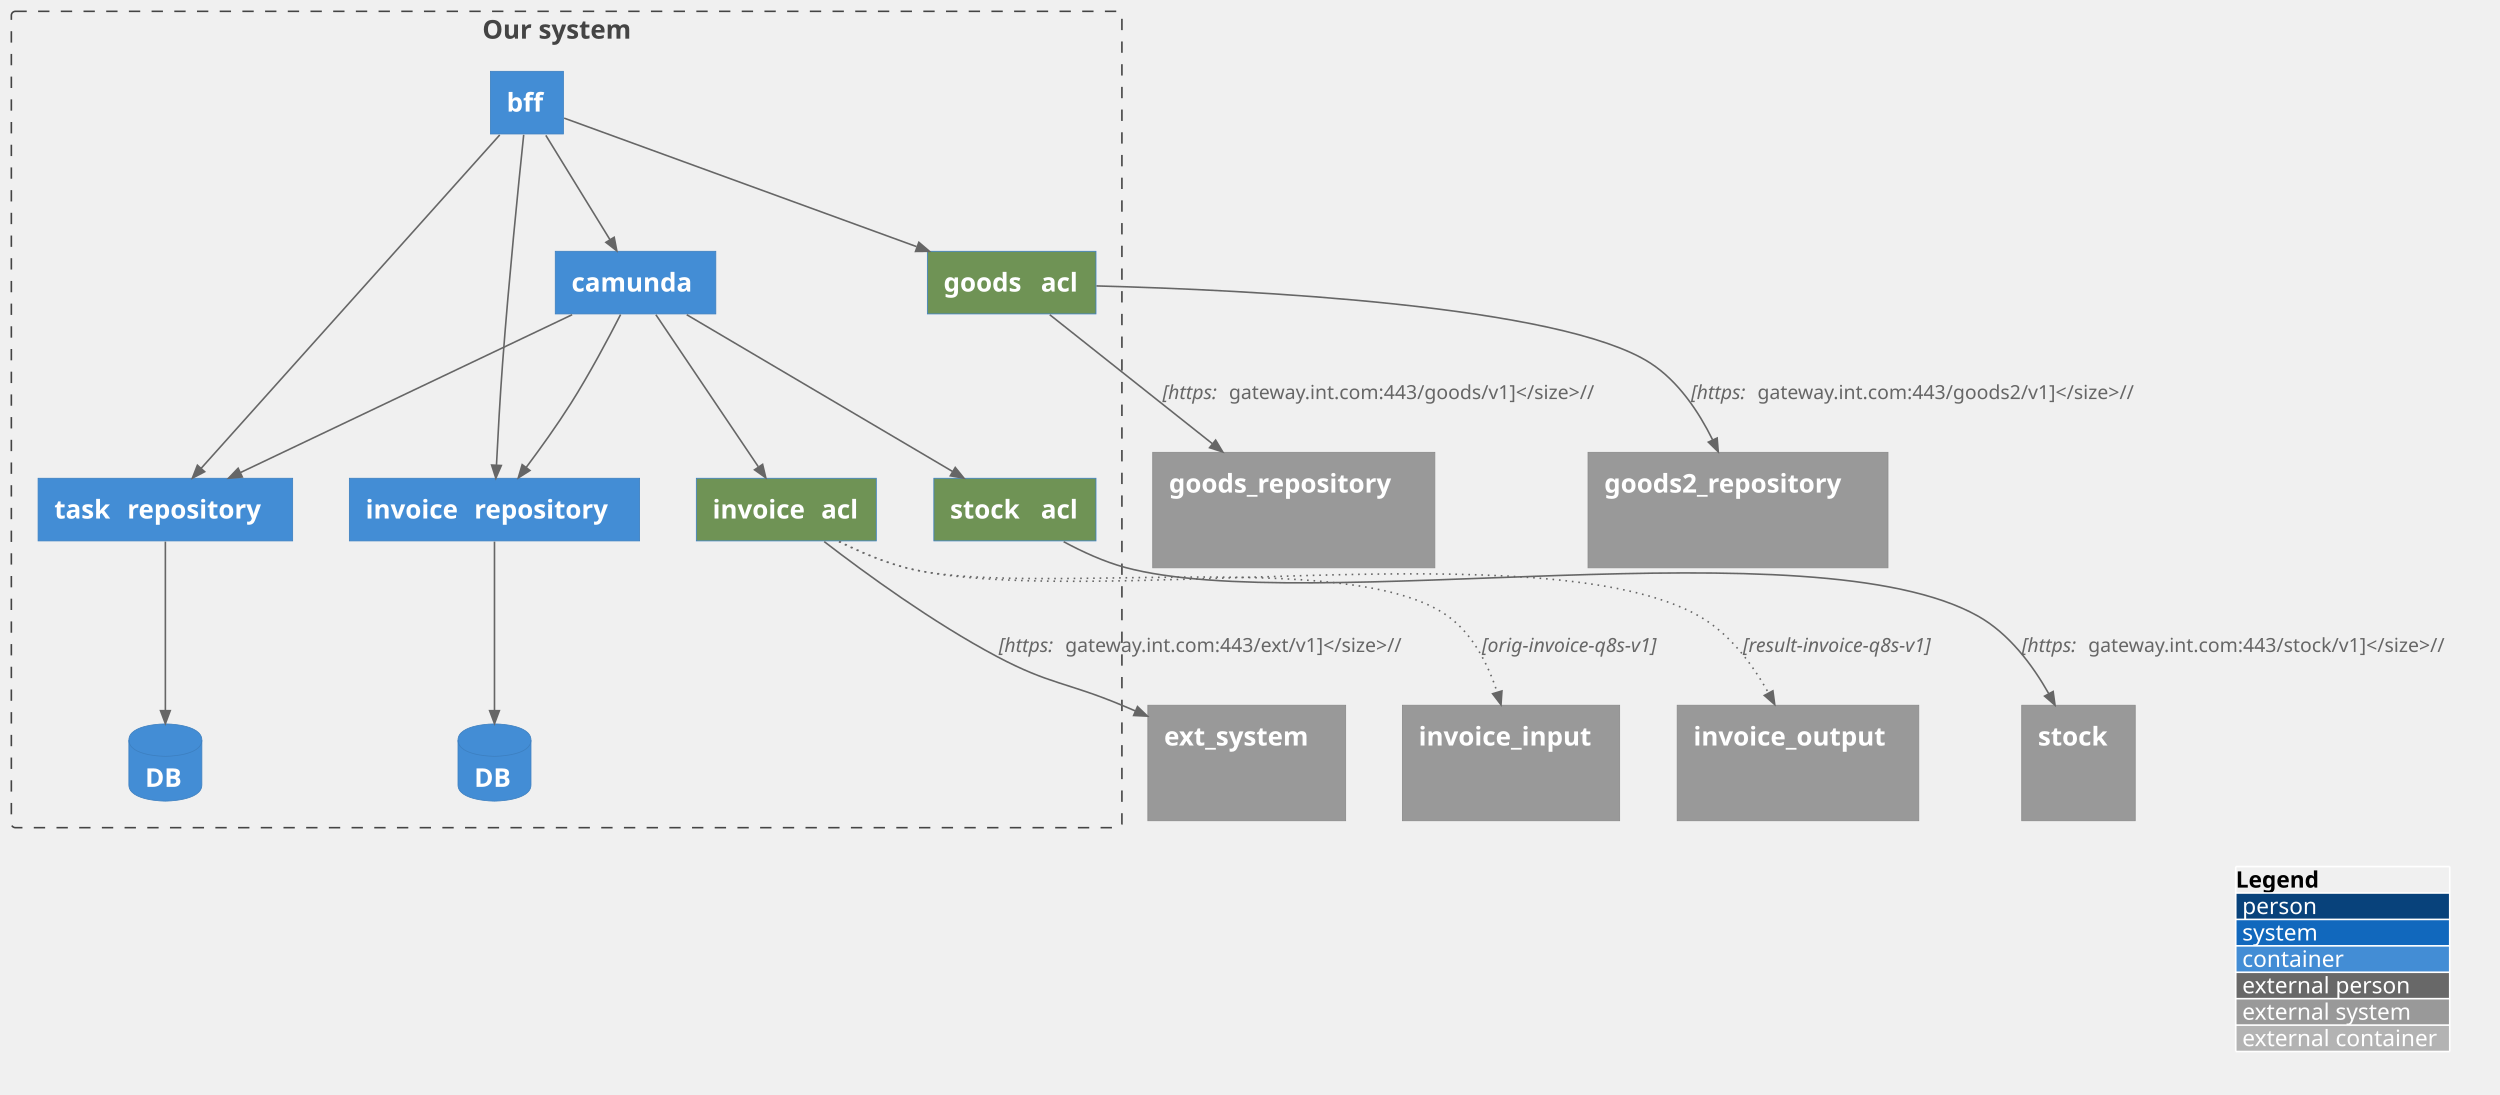
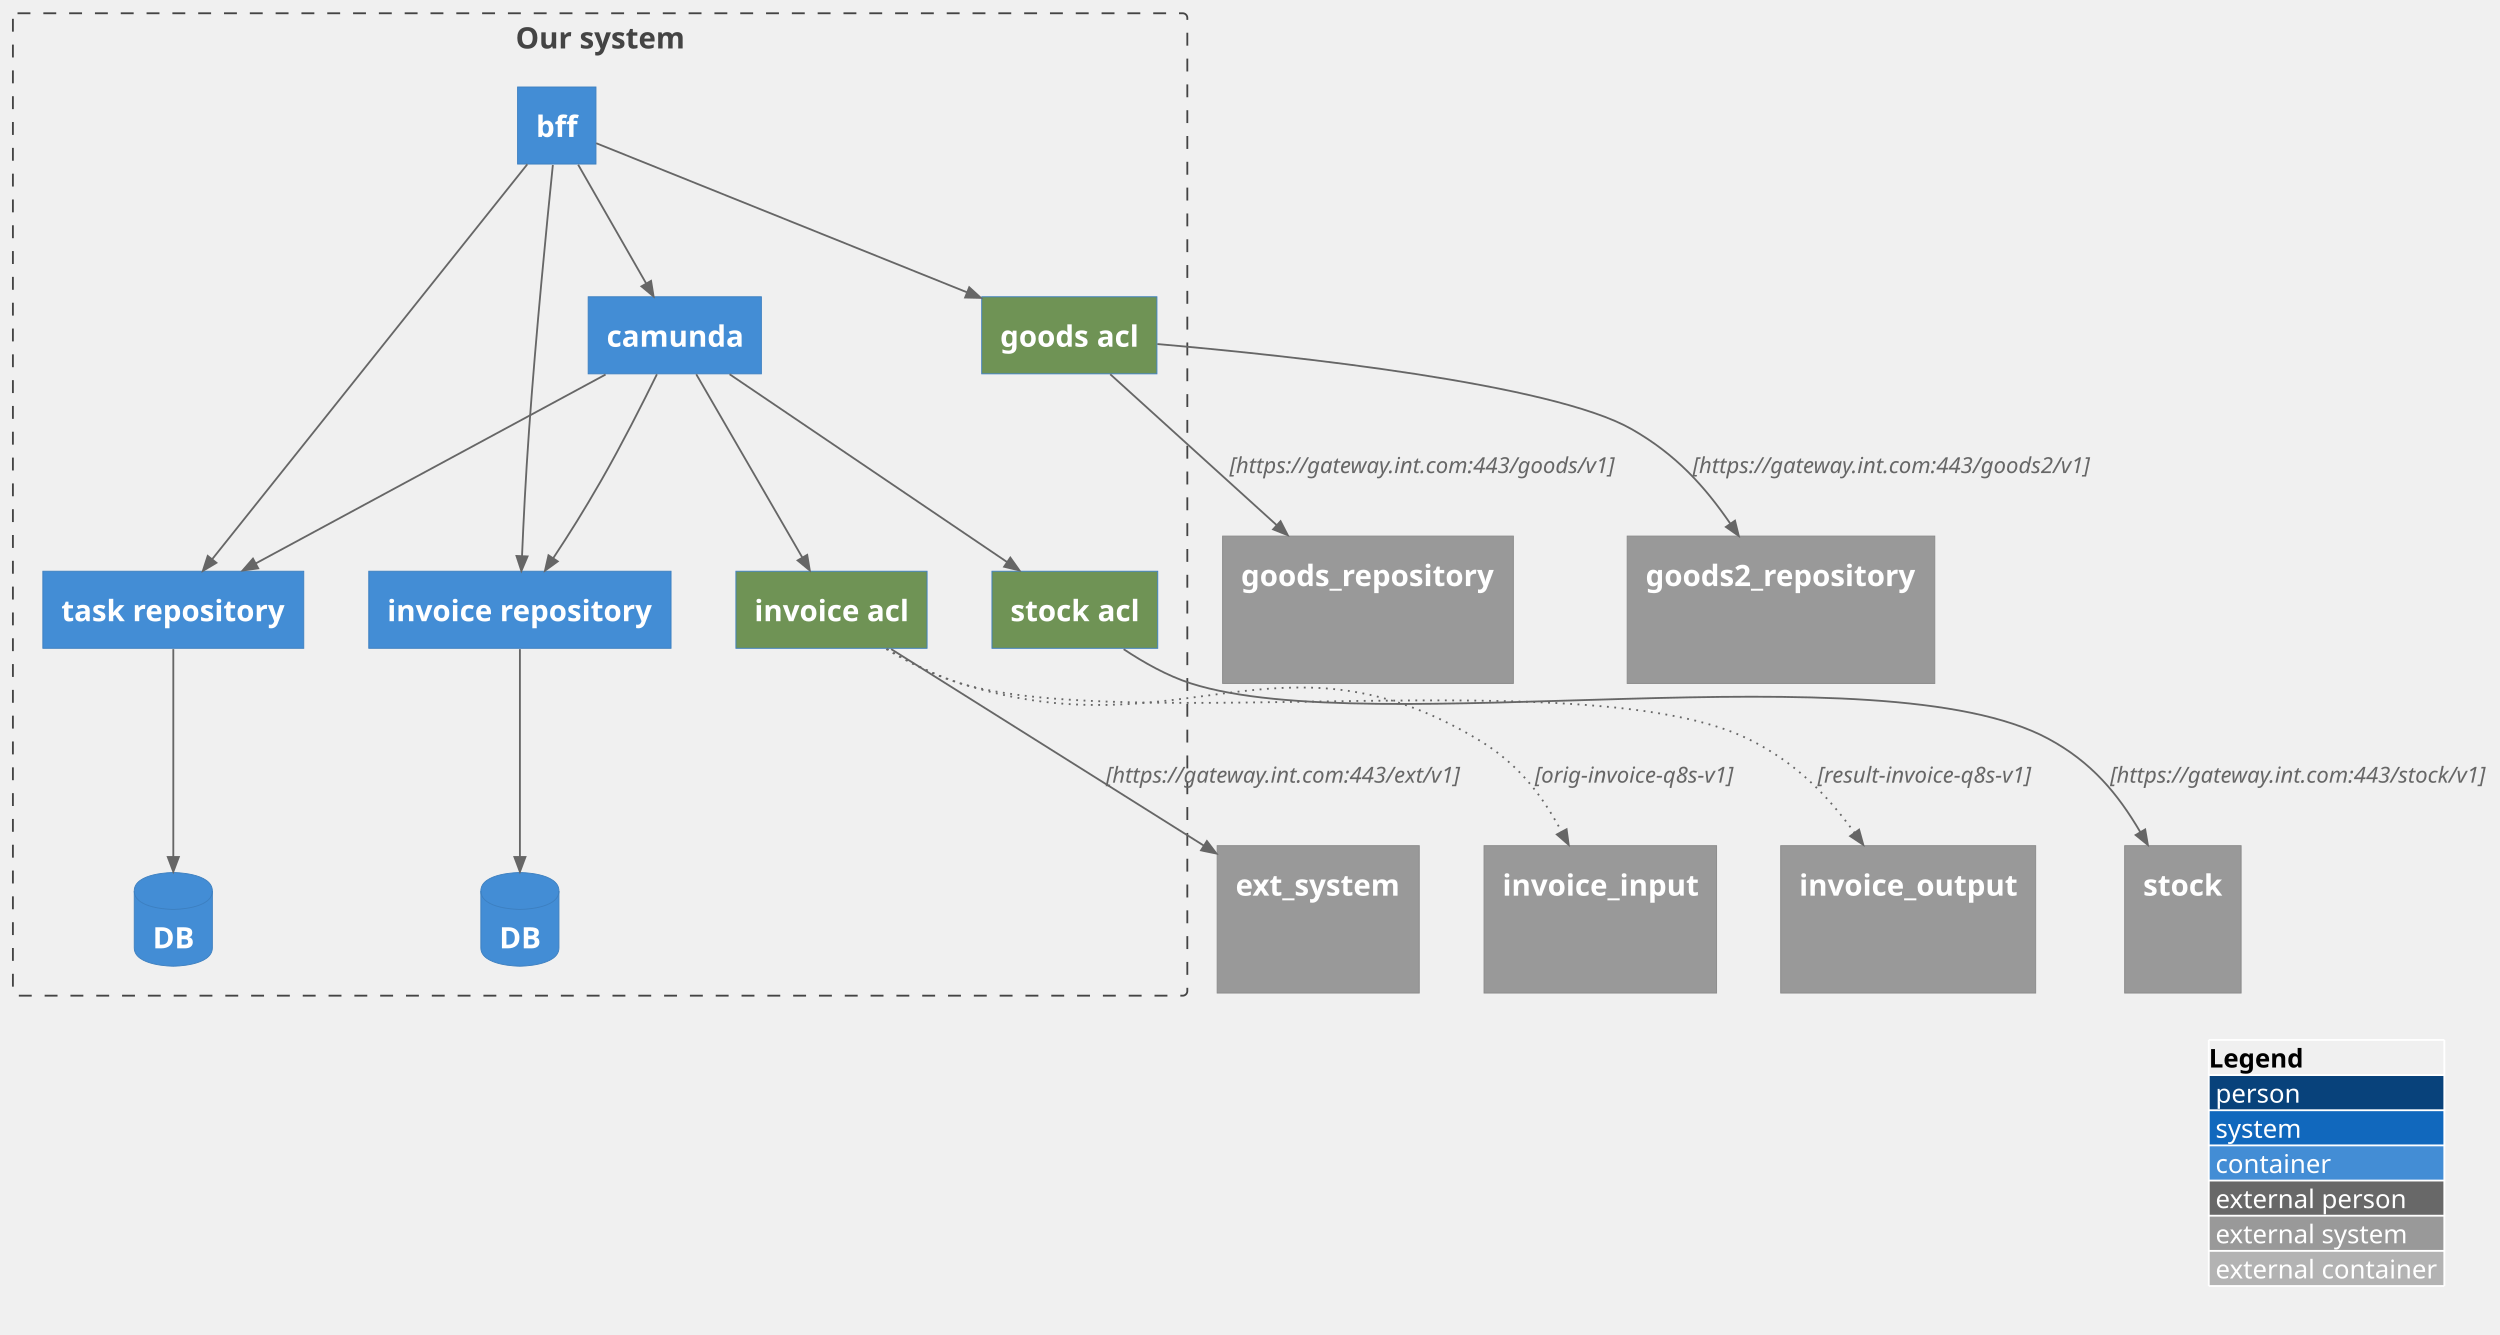
- <svg xmlns="http://www.w3.org/2000/svg" contentStyleType="text/css" height="675px" preserveAspectRatio="none" style="width:1542px;height:675px;background:#FFFFFF;" version="1.1" viewBox="0 0 1542 675" width="1542px" zoomAndPan="magnify">
+ <svg xmlns="http://www.w3.org/2000/svg" contentStyleType="text/css" data-diagram-type="DESCRIPTION" height="724px" preserveAspectRatio="none" style="width:1356px;height:724px;background:#FFFFFF;" version="1.1" viewBox="0 0 1356 724" width="1356px" zoomAndPan="magnify">
  <defs />
  <g>
-     <g id="cluster_project">
-       <rect fill="none" height="503.5" rx="2.5" ry="2.5" style="stroke:#444444;stroke-width:1.0;stroke-dasharray:7.0,7.0;" width="685" x="7" y="7" />
-       <text fill="#444444" font-family="sans-serif" font-size="16" font-weight="bold" lengthAdjust="spacing" textLength="104" x="297.5" y="23.852">Our system</text>
-     </g>
-     <g id="elem_bff">
-       <rect fill="#438DD5" height="38.625" style="stroke:#3C7FC0;stroke-width:0.5;" width="45" x="302.5" y="44" />
-       <text fill="#FFFFFF" font-family="sans-serif" font-size="16" font-weight="bold" lengthAdjust="spacing" textLength="25" x="312.5" y="68.852">bff</text>
-     </g>
-     <g id="elem_camunda">
-       <rect fill="#438DD5" height="38.625" style="stroke:#3C7FC0;stroke-width:0.5;" width="99" x="342.5" y="155" />
-       <text fill="#FFFFFF" font-family="sans-serif" font-size="16" font-weight="bold" lengthAdjust="spacing" textLength="79" x="352.5" y="179.852">camunda</text>
-     </g>
-     <g id="elem_goods_acl">
-       <rect fill="#6F9355" height="38.625" style="stroke:#3C7FC0;stroke-width:0.5;" width="104" x="572" y="155" />
-       <text fill="#FFFFFF" font-family="sans-serif" font-size="16" font-weight="bold" lengthAdjust="spacing" textLength="54" x="582" y="179.852">goods</text>
-       <text fill="#FFFFFF" font-family="sans-serif" font-size="16" font-weight="bold" lengthAdjust="spacing" textLength="6" x="636" y="179.852"> </text>
-       <text fill="#FFFFFF" font-family="sans-serif" font-size="16" font-weight="bold" lengthAdjust="spacing" textLength="24" x="642" y="179.852">acl</text>
-     </g>
-     <g id="elem_invoice_acl">
-       <rect fill="#6F9355" height="38.625" style="stroke:#3C7FC0;stroke-width:0.5;" width="111" x="429.5" y="295" />
-       <text fill="#FFFFFF" font-family="sans-serif" font-size="16" font-weight="bold" lengthAdjust="spacing" textLength="61" x="439.5" y="319.852">invoice</text>
-       <text fill="#FFFFFF" font-family="sans-serif" font-size="16" font-weight="bold" lengthAdjust="spacing" textLength="6" x="500.5" y="319.852"> </text>
-       <text fill="#FFFFFF" font-family="sans-serif" font-size="16" font-weight="bold" lengthAdjust="spacing" textLength="24" x="506.5" y="319.852">acl</text>
-     </g>
-     <g id="elem_invoice_repository">
-       <rect fill="#438DD5" height="38.625" style="stroke:#3C7FC0;stroke-width:0.5;" width="179" x="215.5" y="295" />
-       <text fill="#FFFFFF" font-family="sans-serif" font-size="16" font-weight="bold" lengthAdjust="spacing" textLength="61" x="225.5" y="319.852">invoice</text>
-       <text fill="#FFFFFF" font-family="sans-serif" font-size="16" font-weight="bold" lengthAdjust="spacing" textLength="6" x="286.5" y="319.852"> </text>
-       <text fill="#FFFFFF" font-family="sans-serif" font-size="16" font-weight="bold" lengthAdjust="spacing" textLength="92" x="292.5" y="319.852">repository</text>
-     </g>
-     <g id="elem_invoice_repository_db">
-       <path d="M282.5,456.5 C282.5,446.5 305,446.5 305,446.5 C305,446.5 327.5,446.5 327.5,456.5 L327.5,484.125 C327.5,494.125 305,494.125 305,494.125 C305,494.125 282.5,494.125 282.5,484.125 L282.5,456.5 " fill="#438DD5" style="stroke:#3C7FC0;stroke-width:0.5;" />
-       <path d="M282.5,456.5 C282.5,466.5 305,466.5 305,466.5 C305,466.5 327.5,466.5 327.5,456.5 " fill="none" style="stroke:#3C7FC0;stroke-width:0.5;" />
-       <text fill="#FFFFFF" font-family="sans-serif" font-size="16" font-weight="bold" lengthAdjust="spacing" textLength="25" x="292.5" y="485.352">DB</text>
-     </g>
-     <g id="elem_stock_acl">
-       <rect fill="#6F9355" height="38.625" style="stroke:#3C7FC0;stroke-width:0.5;" width="100" x="576" y="295" />
-       <text fill="#FFFFFF" font-family="sans-serif" font-size="16" font-weight="bold" lengthAdjust="spacing" textLength="50" x="586" y="319.852">stock</text>
-       <text fill="#FFFFFF" font-family="sans-serif" font-size="16" font-weight="bold" lengthAdjust="spacing" textLength="6" x="636" y="319.852"> </text>
-       <text fill="#FFFFFF" font-family="sans-serif" font-size="16" font-weight="bold" lengthAdjust="spacing" textLength="24" x="642" y="319.852">acl</text>
-     </g>
-     <g id="elem_task_repository">
-       <rect fill="#438DD5" height="38.625" style="stroke:#3C7FC0;stroke-width:0.5;" width="157" x="23.5" y="295" />
-       <text fill="#FFFFFF" font-family="sans-serif" font-size="16" font-weight="bold" lengthAdjust="spacing" textLength="39" x="33.5" y="319.852">task</text>
-       <text fill="#FFFFFF" font-family="sans-serif" font-size="16" font-weight="bold" lengthAdjust="spacing" textLength="6" x="72.5" y="319.852"> </text>
-       <text fill="#FFFFFF" font-family="sans-serif" font-size="16" font-weight="bold" lengthAdjust="spacing" textLength="92" x="78.5" y="319.852">repository</text>
-     </g>
-     <g id="elem_task_repository_db">
-       <path d="M79.5,456.5 C79.5,446.5 102,446.5 102,446.5 C102,446.5 124.5,446.5 124.5,456.5 L124.5,484.125 C124.5,494.125 102,494.125 102,494.125 C102,494.125 79.5,494.125 79.5,484.125 L79.5,456.5 " fill="#438DD5" style="stroke:#3C7FC0;stroke-width:0.5;" />
-       <path d="M79.5,456.5 C79.5,466.5 102,466.5 102,466.5 C102,466.5 124.5,466.5 124.5,456.5 " fill="none" style="stroke:#3C7FC0;stroke-width:0.5;" />
-       <text fill="#FFFFFF" font-family="sans-serif" font-size="16" font-weight="bold" lengthAdjust="spacing" textLength="25" x="89.5" y="485.352">DB</text>
-     </g>
-     <g id="elem_goods_repository">
-       <rect fill="#999999" height="71.219" style="stroke:#8A8A8A;stroke-width:0.5;" width="174" x="711" y="279" />
-       <text fill="#FFFFFF" font-family="sans-serif" font-size="16" font-weight="bold" lengthAdjust="spacing" textLength="154" x="721" y="303.852">goods_repository</text>
-       <text fill="#FFFFFF" font-family="sans-serif" font-size="14" lengthAdjust="spacing" textLength="4" x="796" y="320.62"> </text>
-       <text fill="#FFFFFF" font-family="sans-serif" font-size="14" lengthAdjust="spacing" textLength="4" x="796" y="336.917"> </text>
-     </g>
-     <g id="elem_goods2_repository">
-       <rect fill="#999999" height="71.219" style="stroke:#8A8A8A;stroke-width:0.5;" width="185" x="979.5" y="279" />
-       <text fill="#FFFFFF" font-family="sans-serif" font-size="16" font-weight="bold" lengthAdjust="spacing" textLength="165" x="989.5" y="303.852">goods2_repository</text>
-       <text fill="#FFFFFF" font-family="sans-serif" font-size="14" lengthAdjust="spacing" textLength="4" x="1070" y="320.62"> </text>
-       <text fill="#FFFFFF" font-family="sans-serif" font-size="14" lengthAdjust="spacing" textLength="4" x="1070" y="336.917"> </text>
-     </g>
-     <g id="elem_ext_system">
-       <rect fill="#999999" height="71.219" style="stroke:#8A8A8A;stroke-width:0.5;" width="122" x="708" y="435" />
-       <text fill="#FFFFFF" font-family="sans-serif" font-size="16" font-weight="bold" lengthAdjust="spacing" textLength="102" x="718" y="459.852">ext_system</text>
-       <text fill="#FFFFFF" font-family="sans-serif" font-size="14" lengthAdjust="spacing" textLength="4" x="767" y="476.62"> </text>
-       <text fill="#FFFFFF" font-family="sans-serif" font-size="14" lengthAdjust="spacing" textLength="4" x="767" y="492.917"> </text>
-     </g>
-     <g id="elem_invoice_input">
-       <rect fill="#999999" height="71.219" style="stroke:#8A8A8A;stroke-width:0.5;" width="134" x="865" y="435" />
-       <text fill="#FFFFFF" font-family="sans-serif" font-size="16" font-weight="bold" lengthAdjust="spacing" textLength="114" x="875" y="459.852">invoice_input</text>
-       <text fill="#FFFFFF" font-family="sans-serif" font-size="14" lengthAdjust="spacing" textLength="4" x="930" y="476.62"> </text>
-       <text fill="#FFFFFF" font-family="sans-serif" font-size="14" lengthAdjust="spacing" textLength="4" x="930" y="492.917"> </text>
-     </g>
-     <g id="elem_invoice_output">
-       <rect fill="#999999" height="71.219" style="stroke:#8A8A8A;stroke-width:0.5;" width="149" x="1034.5" y="435" />
-       <text fill="#FFFFFF" font-family="sans-serif" font-size="16" font-weight="bold" lengthAdjust="spacing" textLength="129" x="1044.5" y="459.852">invoice_output</text>
-       <text fill="#FFFFFF" font-family="sans-serif" font-size="14" lengthAdjust="spacing" textLength="4" x="1107" y="476.62"> </text>
-       <text fill="#FFFFFF" font-family="sans-serif" font-size="14" lengthAdjust="spacing" textLength="4" x="1107" y="492.917"> </text>
-     </g>
-     <g id="elem_stock">
-       <rect fill="#999999" height="71.219" style="stroke:#8A8A8A;stroke-width:0.5;" width="70" x="1247" y="435" />
-       <text fill="#FFFFFF" font-family="sans-serif" font-size="16" font-weight="bold" lengthAdjust="spacing" textLength="50" x="1257" y="459.852">stock</text>
-       <text fill="#FFFFFF" font-family="sans-serif" font-size="14" lengthAdjust="spacing" textLength="4" x="1280" y="476.62"> </text>
-       <text fill="#FFFFFF" font-family="sans-serif" font-size="14" lengthAdjust="spacing" textLength="4" x="1280" y="492.917"> </text>
-     </g>
-     <g id="link_invoice_repository_invoice_repository_db">
-       <path d="M305,334.08 C305,359.82 305,406.68 305,437.96 " fill="none" id="invoice_repository-to-invoice_repository_db" style="stroke:#666666;stroke-width:1.0;" />
-       <polygon fill="#666666" points="305,446.34,308,438.34,302,438.34,305,446.34" style="stroke:#666666;stroke-width:1.0;" />
-       <text fill="#666666" font-family="sans-serif" font-size="0" lengthAdjust="spacing" textLength="0" x="306" y="387.5">.</text>
-     </g>
-     <g id="link_task_repository_task_repository_db">
-       <path d="M102,334.08 C102,359.82 102,406.68 102,437.96 " fill="none" id="task_repository-to-task_repository_db" style="stroke:#666666;stroke-width:1.0;" />
-       <polygon fill="#666666" points="102,446.34,105,438.34,99,438.34,102,446.34" style="stroke:#666666;stroke-width:1.0;" />
-       <text fill="#666666" font-family="sans-serif" font-size="0" lengthAdjust="spacing" textLength="0" x="103" y="387.5">.</text>
-     </g>
-     <g id="link_bff_invoice_repository">
-       <path d="M323.02,83.14 C319.9,112.9 313.82,172.97 310,224 C308.42,245.07 307.11,268.97 306.23,286.77 " fill="none" id="bff-to-invoice_repository" style="stroke:#666666;stroke-width:1.0;" />
-       <polygon fill="#666666" points="305.83,294.97,309.212,287.124,303.219,286.835,305.83,294.97" style="stroke:#666666;stroke-width:1.0;" />
-       <text fill="#666666" font-family="sans-serif" font-size="0" lengthAdjust="spacing" textLength="0" x="317" y="169.5">.</text>
-     </g>
-     <g id="link_bff_task_repository">
-       <path d="M308.24,83.22 C268.51,127.58 168.62,239.11 124.06,288.87 " fill="none" id="bff-to-task_repository" style="stroke:#666666;stroke-width:1.0;" />
-       <polygon fill="#666666" points="118.65,294.91,126.225,290.957,121.758,286.951,118.65,294.91" style="stroke:#666666;stroke-width:1.0;" />
-       <text fill="#666666" font-family="sans-serif" font-size="0" lengthAdjust="spacing" textLength="0" x="244" y="169.5">.</text>
-     </g>
-     <g id="link_bff_camunda">
-       <path d="M336.67,83.49 C347.62,101.3 364.09,128.09 376.21,147.81 " fill="none" id="bff-to-camunda" style="stroke:#666666;stroke-width:1.0;" />
-       <polygon fill="#666666" points="380.46,154.73,378.829,146.343,373.716,149.483,380.46,154.73" style="stroke:#666666;stroke-width:1.0;" />
-       <text fill="#666666" font-family="sans-serif" font-size="0" lengthAdjust="spacing" textLength="0" x="362" y="114">.</text>
-     </g>
-     <g id="link_bff_goods_acl">
-       <path d="M347.97,72.87 C394.02,89.66 498.94,127.91 565.34,152.12 " fill="none" id="bff-to-goods_acl" style="stroke:#666666;stroke-width:1.0;" />
-       <polygon fill="#666666" points="573.24,155,566.75,149.443,564.696,155.08,573.24,155" style="stroke:#666666;stroke-width:1.0;" />
-       <text fill="#666666" font-family="sans-serif" font-size="0" lengthAdjust="spacing" textLength="0" x="485" y="114">.</text>
-     </g>
-     <g id="link_camunda_invoice_repository">
-       <path d="M382.79,194.01 C375.07,209.1 363.49,230.83 352,249 C343.58,262.31 333.37,276.52 324.62,288.2 " fill="none" id="camunda-to-invoice_repository" style="stroke:#666666;stroke-width:1.0;" />
-       <polygon fill="#666666" points="319.66,294.77,326.872,290.188,322.08,286.576,319.66,294.77" style="stroke:#666666;stroke-width:1.0;" />
-       <text fill="#666666" font-family="sans-serif" font-size="0" lengthAdjust="spacing" textLength="0" x="368" y="231.5">.</text>
-     </g>
-     <g id="link_camunda_task_repository">
-       <path d="M352.89,194.11 C299.77,219.39 204.97,264.5 148.34,291.45 " fill="none" id="camunda-to-task_repository" style="stroke:#666666;stroke-width:1.0;" />
-       <polygon fill="#666666" points="140.95,294.96,149.462,294.222,146.878,288.807,140.95,294.96" style="stroke:#666666;stroke-width:1.0;" />
-       <text fill="#666666" font-family="sans-serif" font-size="0" lengthAdjust="spacing" textLength="0" x="291" y="231.5">.</text>
-     </g>
-     <g id="link_camunda_stock_acl">
-       <path d="M423.56,194.11 C466.07,219.18 541.67,263.77 587.48,290.78 " fill="none" id="camunda-to-stock_acl" style="stroke:#666666;stroke-width:1.0;" />
-       <polygon fill="#666666" points="594.57,294.96,589.2,288.314,586.154,293.483,594.57,294.96" style="stroke:#666666;stroke-width:1.0;" />
-       <text fill="#666666" font-family="sans-serif" font-size="0" lengthAdjust="spacing" textLength="0" x="518" y="231.5">.</text>
-     </g>
-     <g id="link_camunda_invoice_acl">
-       <path d="M404.54,194.11 C420.84,218.29 449.36,260.62 467.7,287.83 " fill="none" id="camunda-to-invoice_acl" style="stroke:#666666;stroke-width:1.0;" />
-       <polygon fill="#666666" points="472.36,294.74,470.373,286.43,465.399,289.786,472.36,294.74" style="stroke:#666666;stroke-width:1.0;" />
-       <text fill="#666666" font-family="sans-serif" font-size="0" lengthAdjust="spacing" textLength="0" x="443" y="231.5">.</text>
-     </g>
-     <g id="link_goods_acl_goods_repository">
-       <path d="M647.47,194.11 C673.03,214.39 714.7,247.43 747.72,273.62 " fill="none" id="goods_acl-to-goods_repository" style="stroke:#666666;stroke-width:1.0;" />
-       <polygon fill="#666666" points="754.2,278.76,749.794,271.439,746.067,276.141,754.2,278.76" style="stroke:#666666;stroke-width:1.0;" />
-       <text fill="#666666" font-family="sans-serif" font-size="0" lengthAdjust="spacing" textLength="0" x="863" y="225">.</text>
-       <text fill="#666666" font-family="sans-serif" font-size="12" font-style="italic" lengthAdjust="spacing" textLength="41" x="717" y="246.139">[https:</text>
-       <text fill="#666666" font-family="sans-serif" font-size="12" lengthAdjust="spacing" textLength="251" x="758" y="246.139">gateway.int.com:443/goods/v1]&lt;/size&gt;//</text>
-     </g>
-     <g id="link_goods_acl_goods2_repository">
-       <path d="M676.25,176.36 C770.13,178.8 962.7,188.15 1018,224 C1035.19,235.14 1047.72,253.86 1056.35,271.3 " fill="none" id="goods_acl-to-goods2_repository" style="stroke:#666666;stroke-width:1.0;" />
-       <polygon fill="#666666" points="1059.82,278.68,1059.136,270.163,1053.705,272.713,1059.82,278.68" style="stroke:#666666;stroke-width:1.0;" />
-       <text fill="#666666" font-family="sans-serif" font-size="0" lengthAdjust="spacing" textLength="0" x="1193" y="225">.</text>
-       <text fill="#666666" font-family="sans-serif" font-size="12" font-style="italic" lengthAdjust="spacing" textLength="41" x="1043" y="246.139">[https:</text>
-       <text fill="#666666" font-family="sans-serif" font-size="12" lengthAdjust="spacing" textLength="259" x="1084" y="246.139">gateway.int.com:443/goods2/v1]&lt;/size&gt;//</text>
-     </g>
-     <g id="link_invoice_acl_ext_system">
-       <path d="M508.38,334.07 C533.62,353.52 575.53,384.09 615,405 C647.45,422.2 658.12,420.82 692,435 C694.73,436.14 697.5,437.32 700.3,438.52 " fill="none" id="invoice_acl-to-ext_system" style="stroke:#666666;stroke-width:1.0;" />
-       <polygon fill="#666666" points="707.76,441.73,701.605,435.804,699.226,441.312,707.76,441.73" style="stroke:#666666;stroke-width:1.0;" />
-       <text fill="#666666" font-family="sans-serif" font-size="0" lengthAdjust="spacing" textLength="0" x="752" y="381">.</text>
-       <text fill="#666666" font-family="sans-serif" font-size="12" font-style="italic" lengthAdjust="spacing" textLength="41" x="616" y="402.139">[https:</text>
-       <text fill="#666666" font-family="sans-serif" font-size="12" lengthAdjust="spacing" textLength="231" x="657" y="402.139">gateway.int.com:443/ext/v1]&lt;/size&gt;//</text>
-     </g>
-     <g id="link_invoice_acl_invoice_input">
-       <path d="M517.85,334.04 C530.09,340.13 544.34,346.29 558,350 C630.13,369.6 832.37,336.29 893,380 C908.38,391.09 917.77,409.58 923.46,426.88 " fill="none" id="invoice_acl-to-invoice_input" style="stroke:#666666;stroke-width:1.0;stroke-dasharray:1.0,3.0;" />
-       <polygon fill="#666666" points="925.82,434.71,926.392,426.185,920.645,427.911,925.82,434.71" style="stroke:#666666;stroke-width:1.0;" />
-       <text fill="#666666" font-family="sans-serif" font-size="0" lengthAdjust="spacing" textLength="0" x="976.5" y="381">.</text>
-       <text fill="#666666" font-family="sans-serif" font-size="12" font-style="italic" lengthAdjust="spacing" textLength="125" x="914" y="402.139">[orig-invoice-q8s-v1]</text>
-     </g>
-     <g id="link_invoice_acl_invoice_output">
-       <path d="M517.43,334.07 C529.75,340.25 544.15,346.44 558,350 C663.67,377.13 953.16,326.09 1048,380 C1066.6,390.57 1080.71,409.42 1090.65,427.1 " fill="none" id="invoice_acl-to-invoice_output" style="stroke:#666666;stroke-width:1.0;stroke-dasharray:1.0,3.0;" />
-       <polygon fill="#666666" points="1094.66,434.58,1093.522,426.112,1088.235,428.948,1094.66,434.58" style="stroke:#666666;stroke-width:1.0;" />
-       <text fill="#666666" font-family="sans-serif" font-size="0" lengthAdjust="spacing" textLength="0" x="1143" y="381">.</text>
-       <text fill="#666666" font-family="sans-serif" font-size="12" font-style="italic" lengthAdjust="spacing" textLength="136" x="1075" y="402.139">[result-invoice-q8s-v1]</text>
-     </g>
-     <g id="link_stock_acl_stock">
-       <path d="M656.06,334.12 C667.52,340.3 680.96,346.49 694,350 C807.05,380.47 1117.88,322.75 1220,380 C1239.07,390.69 1253.56,409.99 1263.72,427.93 " fill="none" id="stock_acl-to-stock" style="stroke:#666666;stroke-width:1.0;" />
-       <polygon fill="#666666" points="1267.54,434.98,1266.374,426.516,1261.096,429.369,1267.54,434.98" style="stroke:#666666;stroke-width:1.0;" />
-       <text fill="#666666" font-family="sans-serif" font-size="0" lengthAdjust="spacing" textLength="0" x="1390.5" y="381">.</text>
-       <text fill="#666666" font-family="sans-serif" font-size="12" font-style="italic" lengthAdjust="spacing" textLength="41" x="1247" y="402.139">[https:</text>
-       <text fill="#666666" font-family="sans-serif" font-size="12" lengthAdjust="spacing" textLength="246" x="1288" y="402.139">gateway.int.com:443/stock/v1]&lt;/size&gt;//</text>
-     </g>
-     <text fill="#000000" font-family="sans-serif" font-size="14" font-weight="bold" lengthAdjust="spacing" textLength="59" x="1379" y="547.495">Legend</text>
-     <text fill="#FFFFFF" font-family="sans-serif" font-size="14" lengthAdjust="spacing" textLength="4" x="1438" y="547.495"> </text>
-     <rect fill="#08427B" height="16.297" style="stroke:none;stroke-width:1.0;" width="132" x="1379" y="550.797" />
-     <text fill="#FFFFFF" font-family="sans-serif" font-size="14" lengthAdjust="spacing" textLength="49" x="1383" y="563.792">person</text>
-     <rect fill="#1168BD" height="16.297" style="stroke:none;stroke-width:1.0;" width="132" x="1379" y="567.094" />
-     <text fill="#FFFFFF" font-family="sans-serif" font-size="14" lengthAdjust="spacing" textLength="50" x="1383" y="580.089">system</text>
-     <rect fill="#438DD5" height="16.297" style="stroke:none;stroke-width:1.0;" width="132" x="1379" y="583.391" />
-     <text fill="#FFFFFF" font-family="sans-serif" font-size="14" lengthAdjust="spacing" textLength="65" x="1383" y="596.386">container</text>
-     <rect fill="#686868" height="16.297" style="stroke:none;stroke-width:1.0;" width="132" x="1379" y="599.688" />
-     <text fill="#FFFFFF" font-family="sans-serif" font-size="14" lengthAdjust="spacing" textLength="108" x="1383" y="612.683">external person</text>
-     <rect fill="#999999" height="16.297" style="stroke:none;stroke-width:1.0;" width="132" x="1379" y="615.984" />
-     <text fill="#FFFFFF" font-family="sans-serif" font-size="14" lengthAdjust="spacing" textLength="109" x="1383" y="628.98">external system</text>
-     <rect fill="#B3B3B3" height="16.297" style="stroke:none;stroke-width:1.0;" width="132" x="1379" y="632.281" />
-     <text fill="#FFFFFF" font-family="sans-serif" font-size="14" lengthAdjust="spacing" textLength="124" x="1383" y="645.276">external container</text>
-     <line style="stroke:#FFFFFF;stroke-width:1.0;" x1="1379" x2="1511" y1="534.5" y2="534.5" />
-     <line style="stroke:#FFFFFF;stroke-width:1.0;" x1="1379" x2="1511" y1="550.797" y2="550.797" />
-     <line style="stroke:#FFFFFF;stroke-width:1.0;" x1="1379" x2="1511" y1="567.094" y2="567.094" />
-     <line style="stroke:#FFFFFF;stroke-width:1.0;" x1="1379" x2="1511" y1="583.391" y2="583.391" />
-     <line style="stroke:#FFFFFF;stroke-width:1.0;" x1="1379" x2="1511" y1="599.688" y2="599.688" />
-     <line style="stroke:#FFFFFF;stroke-width:1.0;" x1="1379" x2="1511" y1="615.984" y2="615.984" />
-     <line style="stroke:#FFFFFF;stroke-width:1.0;" x1="1379" x2="1511" y1="632.281" y2="632.281" />
-     <line style="stroke:#FFFFFF;stroke-width:1.0;" x1="1379" x2="1511" y1="648.578" y2="648.578" />
-     <line style="stroke:#FFFFFF;stroke-width:1.0;" x1="1379" x2="1379" y1="534.5" y2="648.578" />
-     <line style="stroke:#FFFFFF;stroke-width:1.0;" x1="1511" x2="1511" y1="534.5" y2="648.578" />
+     <g class="cluster" data-entity="project" data-source-line="1660" data-uid="ent0002" id="cluster_project">
+       <rect fill="none" height="532.87" rx="2.5" ry="2.5" style="stroke:#444444;stroke-width:1;stroke-dasharray:7,7;" width="637" x="7" y="7.188" />
+       <text fill="#444444" font-family="sans-serif" font-size="16" font-weight="bold" lengthAdjust="spacing" textLength="91.664" x="279.668" y="26.292">Our system</text>
+     </g>
+     <g class="entity" data-entity="bff" data-source-line="76" data-uid="ent0003" id="entity_bff">
+       <rect fill="#438DD5" height="41.792" style="stroke:#3C7FC0;stroke-width:0.5;" width="42.496" x="280.75" y="47.188" />
+       <text fill="#FFFFFF" font-family="sans-serif" font-size="16" font-weight="bold" lengthAdjust="spacing" textLength="22.496" x="290.75" y="74.292">bff</text>
+     </g>
+     <g class="entity" data-entity="camunda" data-source-line="76" data-uid="ent0004" id="entity_camunda">
+       <rect fill="#438DD5" height="41.792" style="stroke:#3C7FC0;stroke-width:0.5;" width="93.936" x="319.03" y="160.978" />
+       <text fill="#FFFFFF" font-family="sans-serif" font-size="16" font-weight="bold" lengthAdjust="spacing" textLength="73.936" x="329.03" y="188.082">camunda</text>
+     </g>
+     <g class="entity" data-entity="goods_acl" data-source-line="76" data-uid="ent0005" id="entity_goods_acl">
+       <rect fill="#6F9355" height="41.792" style="stroke:#3C7FC0;stroke-width:0.5;" width="95.024" x="532.49" y="160.978" />
+       <text fill="#FFFFFF" font-family="sans-serif" font-size="16" font-weight="bold" lengthAdjust="spacing" textLength="48.256" x="542.49" y="188.082">goods</text>
+       <text fill="#FFFFFF" font-family="sans-serif" font-size="16" font-weight="bold" lengthAdjust="spacing" textLength="4.16" x="590.746" y="188.082"> </text>
+       <text fill="#FFFFFF" font-family="sans-serif" font-size="16" font-weight="bold" lengthAdjust="spacing" textLength="22.608" x="594.906" y="188.082">acl</text>
+     </g>
+     <g class="entity" data-entity="invoice_acl" data-source-line="76" data-uid="ent0006" id="entity_invoice_acl">
+       <rect fill="#6F9355" height="41.792" style="stroke:#3C7FC0;stroke-width:0.5;" width="103.68" x="399.16" y="309.838" />
+       <text fill="#FFFFFF" font-family="sans-serif" font-size="16" font-weight="bold" lengthAdjust="spacing" textLength="56.912" x="409.16" y="336.942">invoice</text>
+       <text fill="#FFFFFF" font-family="sans-serif" font-size="16" font-weight="bold" lengthAdjust="spacing" textLength="4.16" x="466.072" y="336.942"> </text>
+       <text fill="#FFFFFF" font-family="sans-serif" font-size="16" font-weight="bold" lengthAdjust="spacing" textLength="22.608" x="470.232" y="336.942">acl</text>
+     </g>
+     <g class="entity" data-entity="invoice_repository" data-source-line="76" data-uid="ent0007" id="entity_invoice_repository">
+       <rect fill="#438DD5" height="41.792" style="stroke:#3C7FC0;stroke-width:0.5;" width="163.936" x="200.03" y="309.838" />
+       <text fill="#FFFFFF" font-family="sans-serif" font-size="16" font-weight="bold" lengthAdjust="spacing" textLength="56.912" x="210.03" y="336.942">invoice</text>
+       <text fill="#FFFFFF" font-family="sans-serif" font-size="16" font-weight="bold" lengthAdjust="spacing" textLength="4.16" x="266.942" y="336.942"> </text>
+       <text fill="#FFFFFF" font-family="sans-serif" font-size="16" font-weight="bold" lengthAdjust="spacing" textLength="82.864" x="271.102" y="336.942">repository</text>
+     </g>
+     <g class="entity" data-entity="invoice_repository_db" data-source-line="80" data-uid="ent0008" id="entity_invoice_repository_db">
+       <path d="M260.82,483.268 C260.82,473.268 281.996,473.268 281.996,473.268 C281.996,473.268 303.172,473.268 303.172,483.268 L303.172,514.06 C303.172,524.06 281.996,524.06 281.996,524.06 C281.996,524.06 260.82,524.06 260.82,514.06 L260.82,483.268" fill="#438DD5" style="stroke:#3C7FC0;stroke-width:0.5;" />
+       <path d="M260.82,483.268 C260.82,493.268 281.996,493.268 281.996,493.268 C281.996,493.268 303.172,493.268 303.172,483.268" fill="none" style="stroke:#3C7FC0;stroke-width:0.5;" />
+       <text fill="#FFFFFF" font-family="sans-serif" font-size="16" font-weight="bold" lengthAdjust="spacing" textLength="22.352" x="270.82" y="514.372">DB</text>
+     </g>
+     <g class="entity" data-entity="stock_acl" data-source-line="76" data-uid="ent0010" id="entity_stock_acl">
+       <rect fill="#6F9355" height="41.792" style="stroke:#3C7FC0;stroke-width:0.5;" width="89.92" x="538.04" y="309.838" />
+       <text fill="#FFFFFF" font-family="sans-serif" font-size="16" font-weight="bold" lengthAdjust="spacing" textLength="43.152" x="548.04" y="336.942">stock</text>
+       <text fill="#FFFFFF" font-family="sans-serif" font-size="16" font-weight="bold" lengthAdjust="spacing" textLength="4.16" x="591.192" y="336.942"> </text>
+       <text fill="#FFFFFF" font-family="sans-serif" font-size="16" font-weight="bold" lengthAdjust="spacing" textLength="22.608" x="595.352" y="336.942">acl</text>
+     </g>
+     <g class="entity" data-entity="task_repository" data-source-line="76" data-uid="ent0011" id="entity_task_repository">
+       <rect fill="#438DD5" height="41.792" style="stroke:#3C7FC0;stroke-width:0.5;" width="141.504" x="23.25" y="309.838" />
+       <text fill="#FFFFFF" font-family="sans-serif" font-size="16" font-weight="bold" lengthAdjust="spacing" textLength="34.48" x="33.25" y="336.942">task</text>
+       <text fill="#FFFFFF" font-family="sans-serif" font-size="16" font-weight="bold" lengthAdjust="spacing" textLength="4.16" x="67.73" y="336.942"> </text>
+       <text fill="#FFFFFF" font-family="sans-serif" font-size="16" font-weight="bold" lengthAdjust="spacing" textLength="82.864" x="71.89" y="336.942">repository</text>
+     </g>
+     <g class="entity" data-entity="task_repository_db" data-source-line="80" data-uid="ent0012" id="entity_task_repository_db">
+       <path d="M72.82,483.268 C72.82,473.268 93.996,473.268 93.996,473.268 C93.996,473.268 115.172,473.268 115.172,483.268 L115.172,514.06 C115.172,524.06 93.996,524.06 93.996,524.06 C93.996,524.06 72.82,524.06 72.82,514.06 L72.82,483.268" fill="#438DD5" style="stroke:#3C7FC0;stroke-width:0.5;" />
+       <path d="M72.82,483.268 C72.82,493.268 93.996,493.268 93.996,493.268 C93.996,493.268 115.172,493.268 115.172,483.268" fill="none" style="stroke:#3C7FC0;stroke-width:0.5;" />
+       <text fill="#FFFFFF" font-family="sans-serif" font-size="16" font-weight="bold" lengthAdjust="spacing" textLength="22.352" x="82.82" y="514.372">DB</text>
+     </g>
+     <g class="entity" data-entity="goods_repository" data-source-line="413" data-uid="ent0022" id="entity_goods_repository">
+       <rect fill="#999999" height="79.928" style="stroke:#8A8A8A;stroke-width:0.5;" width="157.696" x="663.15" y="290.768" />
+       <text fill="#FFFFFF" font-family="sans-serif" font-size="16" font-weight="bold" lengthAdjust="spacing" textLength="137.696" x="673.15" y="317.872">goods_repository</text>
+       <text fill="#FFFFFF" font-family="sans-serif" font-size="14" lengthAdjust="spacing" textLength="3.64" x="740.178" y="337.526"> </text>
+       <text fill="#FFFFFF" font-family="sans-serif" font-size="14" lengthAdjust="spacing" textLength="3.64" x="740.178" y="356.594"> </text>
+     </g>
+     <g class="entity" data-entity="goods2_repository" data-source-line="413" data-uid="ent0024" id="entity_goods2_repository">
+       <rect fill="#999999" height="79.928" style="stroke:#8A8A8A;stroke-width:0.5;" width="166.848" x="882.58" y="290.768" />
+       <text fill="#FFFFFF" font-family="sans-serif" font-size="16" font-weight="bold" lengthAdjust="spacing" textLength="146.848" x="892.58" y="317.872">goods2_repository</text>
+       <text fill="#FFFFFF" font-family="sans-serif" font-size="14" lengthAdjust="spacing" textLength="3.64" x="964.184" y="337.526"> </text>
+       <text fill="#FFFFFF" font-family="sans-serif" font-size="14" lengthAdjust="spacing" textLength="3.64" x="964.184" y="356.594"> </text>
+     </g>
+     <g class="entity" data-entity="ext_system" data-source-line="413" data-uid="ent0026" id="entity_ext_system">
+       <rect fill="#999999" height="79.928" style="stroke:#8A8A8A;stroke-width:0.5;" width="109.616" x="660.19" y="458.698" />
+       <text fill="#FFFFFF" font-family="sans-serif" font-size="16" font-weight="bold" lengthAdjust="spacing" textLength="89.616" x="670.19" y="485.802">ext_system</text>
+       <text fill="#FFFFFF" font-family="sans-serif" font-size="14" lengthAdjust="spacing" textLength="3.64" x="713.178" y="505.456"> </text>
+       <text fill="#FFFFFF" font-family="sans-serif" font-size="14" lengthAdjust="spacing" textLength="3.64" x="713.178" y="524.524"> </text>
+     </g>
+     <g class="entity" data-entity="invoice_input" data-source-line="413" data-uid="ent0028" id="entity_invoice_input">
+       <rect fill="#999999" height="79.928" style="stroke:#8A8A8A;stroke-width:0.5;" width="126.128" x="804.94" y="458.698" />
+       <text fill="#FFFFFF" font-family="sans-serif" font-size="16" font-weight="bold" lengthAdjust="spacing" textLength="106.128" x="814.94" y="485.802">invoice_input</text>
+       <text fill="#FFFFFF" font-family="sans-serif" font-size="14" lengthAdjust="spacing" textLength="3.64" x="866.184" y="505.456"> </text>
+       <text fill="#FFFFFF" font-family="sans-serif" font-size="14" lengthAdjust="spacing" textLength="3.64" x="866.184" y="524.524"> </text>
+     </g>
+     <g class="entity" data-entity="invoice_output" data-source-line="413" data-uid="ent0030" id="entity_invoice_output">
+       <rect fill="#999999" height="79.928" style="stroke:#8A8A8A;stroke-width:0.5;" width="138.288" x="965.86" y="458.698" />
+       <text fill="#FFFFFF" font-family="sans-serif" font-size="16" font-weight="bold" lengthAdjust="spacing" textLength="118.288" x="975.86" y="485.802">invoice_output</text>
+       <text fill="#FFFFFF" font-family="sans-serif" font-size="14" lengthAdjust="spacing" textLength="3.64" x="1033.184" y="505.456"> </text>
+       <text fill="#FFFFFF" font-family="sans-serif" font-size="14" lengthAdjust="spacing" textLength="3.64" x="1033.184" y="524.524"> </text>
+     </g>
+     <g class="entity" data-entity="stock" data-source-line="413" data-uid="ent0032" id="entity_stock">
+       <rect fill="#999999" height="79.928" style="stroke:#8A8A8A;stroke-width:0.5;" width="63.152" x="1152.42" y="458.698" />
+       <text fill="#FFFFFF" font-family="sans-serif" font-size="16" font-weight="bold" lengthAdjust="spacing" textLength="43.152" x="1162.42" y="485.802">stock</text>
+       <text fill="#FFFFFF" font-family="sans-serif" font-size="14" lengthAdjust="spacing" textLength="3.64" x="1182.176" y="505.456"> </text>
+       <text fill="#FFFFFF" font-family="sans-serif" font-size="14" lengthAdjust="spacing" textLength="3.64" x="1182.176" y="524.524"> </text>
+     </g>
+     <g class="link" data-entity-1="invoice_repository" data-entity-2="invoice_repository_db" data-source-line="1773" data-uid="lnk9" id="link_invoice_repository_invoice_repository_db">
+       <path d="M282,352.078 C282,382.538 282,431.928 282,464.818" fill="none" id="invoice_repository-to-invoice_repository_db" style="stroke:#666666;stroke-width:1;" />
+       <polygon fill="#666666" points="282,472.818,285,464.818,279,464.818,282,472.818" style="stroke:#666666;stroke-width:1;" />
+       <text fill="#666666" font-family="sans-serif" font-size="0" lengthAdjust="spacing" textLength="0" x="283" y="409.698">.</text>
+     </g>
+     <g class="link" data-entity-1="task_repository" data-entity-2="task_repository_db" data-source-line="1773" data-uid="lnk13" id="link_task_repository_task_repository_db">
+       <path d="M94,352.078 C94,382.538 94,431.928 94,464.818" fill="none" id="task_repository-to-task_repository_db" style="stroke:#666666;stroke-width:1;" />
+       <polygon fill="#666666" points="94,472.818,97,464.818,91,464.818,94,472.818" style="stroke:#666666;stroke-width:1;" />
+       <text fill="#666666" font-family="sans-serif" font-size="0" lengthAdjust="spacing" textLength="0" x="95" y="409.698">.</text>
+     </g>
+     <g class="link" data-entity-1="bff" data-entity-2="invoice_repository" data-source-line="1773" data-uid="lnk14" id="link_bff_invoice_repository">
+       <path d="M299.87,89.478 C296.69,120.418 290.7,181.108 287,232.768 C285.1,259.338 283.982,282.055 283.142,301.675" fill="none" id="bff-to-invoice_repository" style="stroke:#666666;stroke-width:1;" />
+       <polygon fill="#666666" points="282.8,309.668,286.139,301.804,280.145,301.547,282.8,309.668" style="stroke:#666666;stroke-width:1;" />
+       <text fill="#666666" font-family="sans-serif" font-size="0" lengthAdjust="spacing" textLength="0" x="293.76" y="176.878">.</text>
+     </g>
+     <g class="link" data-entity-1="bff" data-entity-2="task_repository" data-source-line="1773" data-uid="lnk15" id="link_bff_task_repository">
+       <path d="M286.02,89.098 C247.31,137.618 153.79,254.805 115.02,303.395" fill="none" id="bff-to-task_repository" style="stroke:#666666;stroke-width:1;" />
+       <polygon fill="#666666" points="110.03,309.648,117.365,305.266,112.674,301.524,110.03,309.648" style="stroke:#666666;stroke-width:1;" />
+       <text fill="#666666" font-family="sans-serif" font-size="0" lengthAdjust="spacing" textLength="0" x="226.44" y="176.878">.</text>
+     </g>
+     <g class="link" data-entity-1="bff" data-entity-2="camunda" data-source-line="1773" data-uid="lnk16" id="link_bff_camunda">
+       <path d="M313.59,89.328 C325.19,109.588 338.955,133.625 350.525,153.835" fill="none" id="bff-to-camunda" style="stroke:#666666;stroke-width:1;" />
+       <polygon fill="#666666" points="354.5,160.778,353.129,152.345,347.922,155.326,354.5,160.778" style="stroke:#666666;stroke-width:1;" />
+       <text fill="#666666" font-family="sans-serif" font-size="0" lengthAdjust="spacing" textLength="0" x="336.92" y="119.978">.</text>
+     </g>
+     <g class="link" data-entity-1="bff" data-entity-2="goods_acl" data-source-line="1773" data-uid="lnk17" id="link_bff_goods_acl">
+       <path d="M323.35,77.668 C367.73,95.508 463.428,133.993 524.598,158.593" fill="none" id="bff-to-goods_acl" style="stroke:#666666;stroke-width:1;" />
+       <polygon fill="#666666" points="532.02,161.578,525.717,155.81,523.478,161.376,532.02,161.578" style="stroke:#666666;stroke-width:1;" />
+       <text fill="#666666" font-family="sans-serif" font-size="0" lengthAdjust="spacing" textLength="0" x="450.34" y="119.978">.</text>
+     </g>
+     <g class="link" data-entity-1="camunda" data-entity-2="invoice_repository" data-source-line="1773" data-uid="lnk18" id="link_camunda_invoice_repository">
+       <path d="M356.31,202.998 C348.51,218.888 337.05,241.518 326,260.768 C316.38,277.518 308.979,289.263 300.009,302.843" fill="none" id="camunda-to-invoice_repository" style="stroke:#666666;stroke-width:1;" />
+       <polygon fill="#666666" points="295.6,309.518,302.512,304.496,297.506,301.189,295.6,309.518" style="stroke:#666666;stroke-width:1;" />
+       <text fill="#666666" font-family="sans-serif" font-size="0" lengthAdjust="spacing" textLength="0" x="341.98" y="241.768">.</text>
+     </g>
+     <g class="link" data-entity-1="camunda" data-entity-2="task_repository" data-source-line="1773" data-uid="lnk19" id="link_camunda_task_repository">
+       <path d="M328.47,203.138 C276.58,231.148 190.54,277.618 138.63,305.638" fill="none" id="camunda-to-task_repository" style="stroke:#666666;stroke-width:1;" />
+       <polygon fill="#666666" points="131.59,309.438,140.055,308.278,137.205,302.998,131.59,309.438" style="stroke:#666666;stroke-width:1;" />
+       <text fill="#666666" font-family="sans-serif" font-size="0" lengthAdjust="spacing" textLength="0" x="271.26" y="241.768">.</text>
+     </g>
+     <g class="link" data-entity-1="camunda" data-entity-2="stock_acl" data-source-line="1773" data-uid="lnk20" id="link_camunda_stock_acl">
+       <path d="M395.72,202.988 C437.04,230.948 504.815,276.824 546.315,304.914" fill="none" id="camunda-to-stock_acl" style="stroke:#666666;stroke-width:1;" />
+       <polygon fill="#666666" points="552.94,309.398,547.997,302.429,544.633,307.398,552.94,309.398" style="stroke:#666666;stroke-width:1;" />
+       <text fill="#666666" font-family="sans-serif" font-size="0" lengthAdjust="spacing" textLength="0" x="482.01" y="241.768">.</text>
+     </g>
+     <g class="link" data-entity-1="camunda" data-entity-2="invoice_acl" data-source-line="1773" data-uid="lnk21" id="link_camunda_invoice_acl">
+       <path d="M377.64,202.988 C393.83,230.948 418.962,274.384 435.222,302.474" fill="none" id="camunda-to-invoice_acl" style="stroke:#666666;stroke-width:1;" />
+       <polygon fill="#666666" points="439.23,309.398,437.819,300.971,432.626,303.977,439.23,309.398" style="stroke:#666666;stroke-width:1;" />
+       <text fill="#666666" font-family="sans-serif" font-size="0" lengthAdjust="spacing" textLength="0" x="412.05" y="241.768">.</text>
+     </g>
+     <g class="link" data-entity-1="goods_acl" data-entity-2="goods_repository" data-source-line="1773" data-uid="lnk23" id="link_goods_acl_goods_repository">
+       <path d="M602.19,202.988 C626.88,225.378 661.484,256.733 692.554,284.913" fill="none" id="goods_acl-to-goods_repository" style="stroke:#666666;stroke-width:1;" />
+       <polygon fill="#666666" points="698.48,290.288,694.57,282.691,690.539,287.136,698.48,290.288" style="stroke:#666666;stroke-width:1;" />
+       <text fill="#666666" font-family="sans-serif" font-size="0" lengthAdjust="spacing" textLength="0" x="771.651" y="233.768">.</text>
+       <text fill="#666666" font-family="sans-serif" font-size="12" font-style="italic" lengthAdjust="spacing" textLength="209.581" x="666.86" y="256.596">[https://gateway.int.com:443/goods/v1]</text>
+     </g>
+     <g class="link" data-entity-1="goods_acl" data-entity-2="goods2_repository" data-source-line="1773" data-uid="lnk25" id="link_goods_acl_goods2_repository">
+       <path d="M627.72,186.608 C702.19,193.108 841.95,208.208 885,232.768 C909.01,246.468 924.468,263.575 938.588,284.115" fill="none" id="goods_acl-to-goods2_repository" style="stroke:#666666;stroke-width:1;" />
+       <polygon fill="#666666" points="943.12,290.708,941.06,282.416,936.116,285.815,943.12,290.708" style="stroke:#666666;stroke-width:1;" />
+       <text fill="#666666" font-family="sans-serif" font-size="0" lengthAdjust="spacing" textLength="0" x="1026.137" y="233.768">.</text>
+       <text fill="#666666" font-family="sans-serif" font-size="12" font-style="italic" lengthAdjust="spacing" textLength="216.194" x="918.04" y="256.596">[https://gateway.int.com:443/goods2/v1]</text>
+     </g>
+     <g class="link" data-entity-1="invoice_acl" data-entity-2="ext_system" data-source-line="1773" data-uid="lnk27" id="link_invoice_acl_ext_system">
+       <path d="M483.37,352.078 C527.29,379.688 599.627,425.151 653.027,458.711" fill="none" id="invoice_acl-to-ext_system" style="stroke:#666666;stroke-width:1;" />
+       <polygon fill="#666666" points="659.8,462.968,654.623,456.171,651.43,461.251,659.8,462.968" style="stroke:#666666;stroke-width:1;" />
+       <text fill="#666666" font-family="sans-serif" font-size="0" lengthAdjust="spacing" textLength="0" x="696.189" y="401.698">.</text>
+       <text fill="#666666" font-family="sans-serif" font-size="12" font-style="italic" lengthAdjust="spacing" textLength="192.757" x="599.81" y="424.526">[https://gateway.int.com:443/ext/v1]</text>
+     </g>
+     <g class="link" data-entity-1="invoice_acl" data-entity-2="invoice_input" data-source-line="1773" data-uid="lnk29" id="link_invoice_acl_invoice_input">
+       <path d="M481.15,352.008 C493.07,359.068 507.21,366.318 521,370.698 C640.29,408.558 693.42,336.728 801,400.698 C823.16,413.878 835.95,430.523 847.07,451.193" fill="none" id="invoice_acl-to-invoice_input" style="stroke:#666666;stroke-width:1;stroke-dasharray:1,3;" />
+       <polygon fill="#666666" points="850.86,458.238,849.712,449.772,844.428,452.614,850.86,458.238" style="stroke:#666666;stroke-width:1;" />
+       <text fill="#666666" font-family="sans-serif" font-size="0" lengthAdjust="spacing" textLength="0" x="886.304" y="401.698">.</text>
+       <text fill="#666666" font-family="sans-serif" font-size="12" font-style="italic" lengthAdjust="spacing" textLength="107.689" x="832.46" y="424.526">[orig-invoice-q8s-v1]</text>
+     </g>
+     <g class="link" data-entity-1="invoice_acl" data-entity-2="invoice_output" data-source-line="1773" data-uid="lnk31" id="link_invoice_acl_invoice_output">
+       <path d="M480.72,352.068 C492.71,359.228 507,366.538 521,370.698 C612.18,397.808 862.55,358.908 948,400.698 C973.8,413.318 990.716,430.807 1005.946,451.757" fill="none" id="invoice_acl-to-invoice_output" style="stroke:#666666;stroke-width:1;stroke-dasharray:1,3;" />
+       <polygon fill="#666666" points="1010.65,458.228,1008.372,449.993,1003.519,453.521,1010.65,458.228" style="stroke:#666666;stroke-width:1;" />
+       <text fill="#666666" font-family="sans-serif" font-size="0" lengthAdjust="spacing" textLength="0" x="1043.844" y="401.698">.</text>
+       <text fill="#666666" font-family="sans-serif" font-size="12" font-style="italic" lengthAdjust="spacing" textLength="116.089" x="985.8" y="424.526">[result-invoice-q8s-v1]</text>
+     </g>
+     <g class="link" data-entity-1="stock_acl" data-entity-2="stock" data-source-line="1773" data-uid="lnk33" id="link_stock_acl_stock">
+       <path d="M609.47,352.118 C620.23,359.298 633.14,366.588 646,370.698 C744.64,402.208 1019.88,351.518 1111,400.698 C1134.55,413.408 1148.644,430.472 1160.954,451.402" fill="none" id="stock_acl-to-stock" style="stroke:#666666;stroke-width:1;" />
+       <polygon fill="#666666" points="1165.01,458.298,1163.54,449.881,1158.368,452.923,1165.01,458.298" style="stroke:#666666;stroke-width:1;" />
+       <text fill="#666666" font-family="sans-serif" font-size="0" lengthAdjust="spacing" textLength="0" x="1246.655" y="401.698">.</text>
+       <text fill="#666666" font-family="sans-serif" font-size="12" font-style="italic" lengthAdjust="spacing" textLength="204.289" x="1144.51" y="424.526">[https://gateway.int.com:443/stock/v1]</text>
+     </g>
+     <g class="legend" data-source-line="61">
+       <text fill="#000000" font-family="sans-serif" font-size="14" font-weight="bold" lengthAdjust="spacing" textLength="51.338" x="1198.036" y="579.024">Legend</text>
+       <text fill="#FFFFFF" font-family="sans-serif" font-size="14" lengthAdjust="spacing" textLength="3.64" x="1249.374" y="579.024"> </text>
+       <rect fill="#08427B" height="19.068" style="stroke:none;stroke-width:1;" width="127.763" x="1198.036" y="583.126" />
+       <text fill="#FFFFFF" font-family="sans-serif" font-size="14" lengthAdjust="spacing" textLength="46.116" x="1201.676" y="598.092">person</text>
+       <rect fill="#1168BD" height="19.068" style="stroke:none;stroke-width:1;" width="127.763" x="1198.036" y="602.194" />
+       <text fill="#FFFFFF" font-family="sans-serif" font-size="14" lengthAdjust="spacing" textLength="46.592" x="1201.676" y="617.16">system</text>
+       <rect fill="#438DD5" height="19.068" style="stroke:none;stroke-width:1;" width="127.763" x="1198.036" y="621.262" />
+       <text fill="#FFFFFF" font-family="sans-serif" font-size="14" lengthAdjust="spacing" textLength="62.692" x="1201.676" y="636.228">container</text>
+       <rect fill="#686868" height="19.068" style="stroke:none;stroke-width:1;" width="127.763" x="1198.036" y="640.33" />
+       <text fill="#FFFFFF" font-family="sans-serif" font-size="14" lengthAdjust="spacing" textLength="103.908" x="1201.676" y="655.296">external person</text>
+       <rect fill="#999999" height="19.068" style="stroke:none;stroke-width:1;" width="127.763" x="1198.036" y="659.398" />
+       <text fill="#FFFFFF" font-family="sans-serif" font-size="14" lengthAdjust="spacing" textLength="104.384" x="1201.676" y="674.364">external system</text>
+       <rect fill="#B3B3B3" height="19.068" style="stroke:none;stroke-width:1;" width="127.763" x="1198.036" y="678.466" />
+       <text fill="#FFFFFF" font-family="sans-serif" font-size="14" lengthAdjust="spacing" textLength="120.484" x="1201.676" y="693.431">external container</text>
+       <line style="stroke:#FFFFFF;stroke-width:1;" x1="1198.036" x2="1325.799" y1="564.058" y2="564.058" />
+       <line style="stroke:#FFFFFF;stroke-width:1;" x1="1198.036" x2="1325.799" y1="583.126" y2="583.126" />
+       <line style="stroke:#FFFFFF;stroke-width:1;" x1="1198.036" x2="1325.799" y1="602.194" y2="602.194" />
+       <line style="stroke:#FFFFFF;stroke-width:1;" x1="1198.036" x2="1325.799" y1="621.262" y2="621.262" />
+       <line style="stroke:#FFFFFF;stroke-width:1;" x1="1198.036" x2="1325.799" y1="640.33" y2="640.33" />
+       <line style="stroke:#FFFFFF;stroke-width:1;" x1="1198.036" x2="1325.799" y1="659.398" y2="659.398" />
+       <line style="stroke:#FFFFFF;stroke-width:1;" x1="1198.036" x2="1325.799" y1="678.466" y2="678.466" />
+       <line style="stroke:#FFFFFF;stroke-width:1;" x1="1198.036" x2="1325.799" y1="697.533" y2="697.533" />
+       <line style="stroke:#FFFFFF;stroke-width:1;" x1="1198.036" x2="1198.036" y1="564.058" y2="697.533" />
+       <line style="stroke:#FFFFFF;stroke-width:1;" x1="1325.799" x2="1325.799" y1="564.058" y2="697.533" />
+     </g>
  </g>
</svg>
